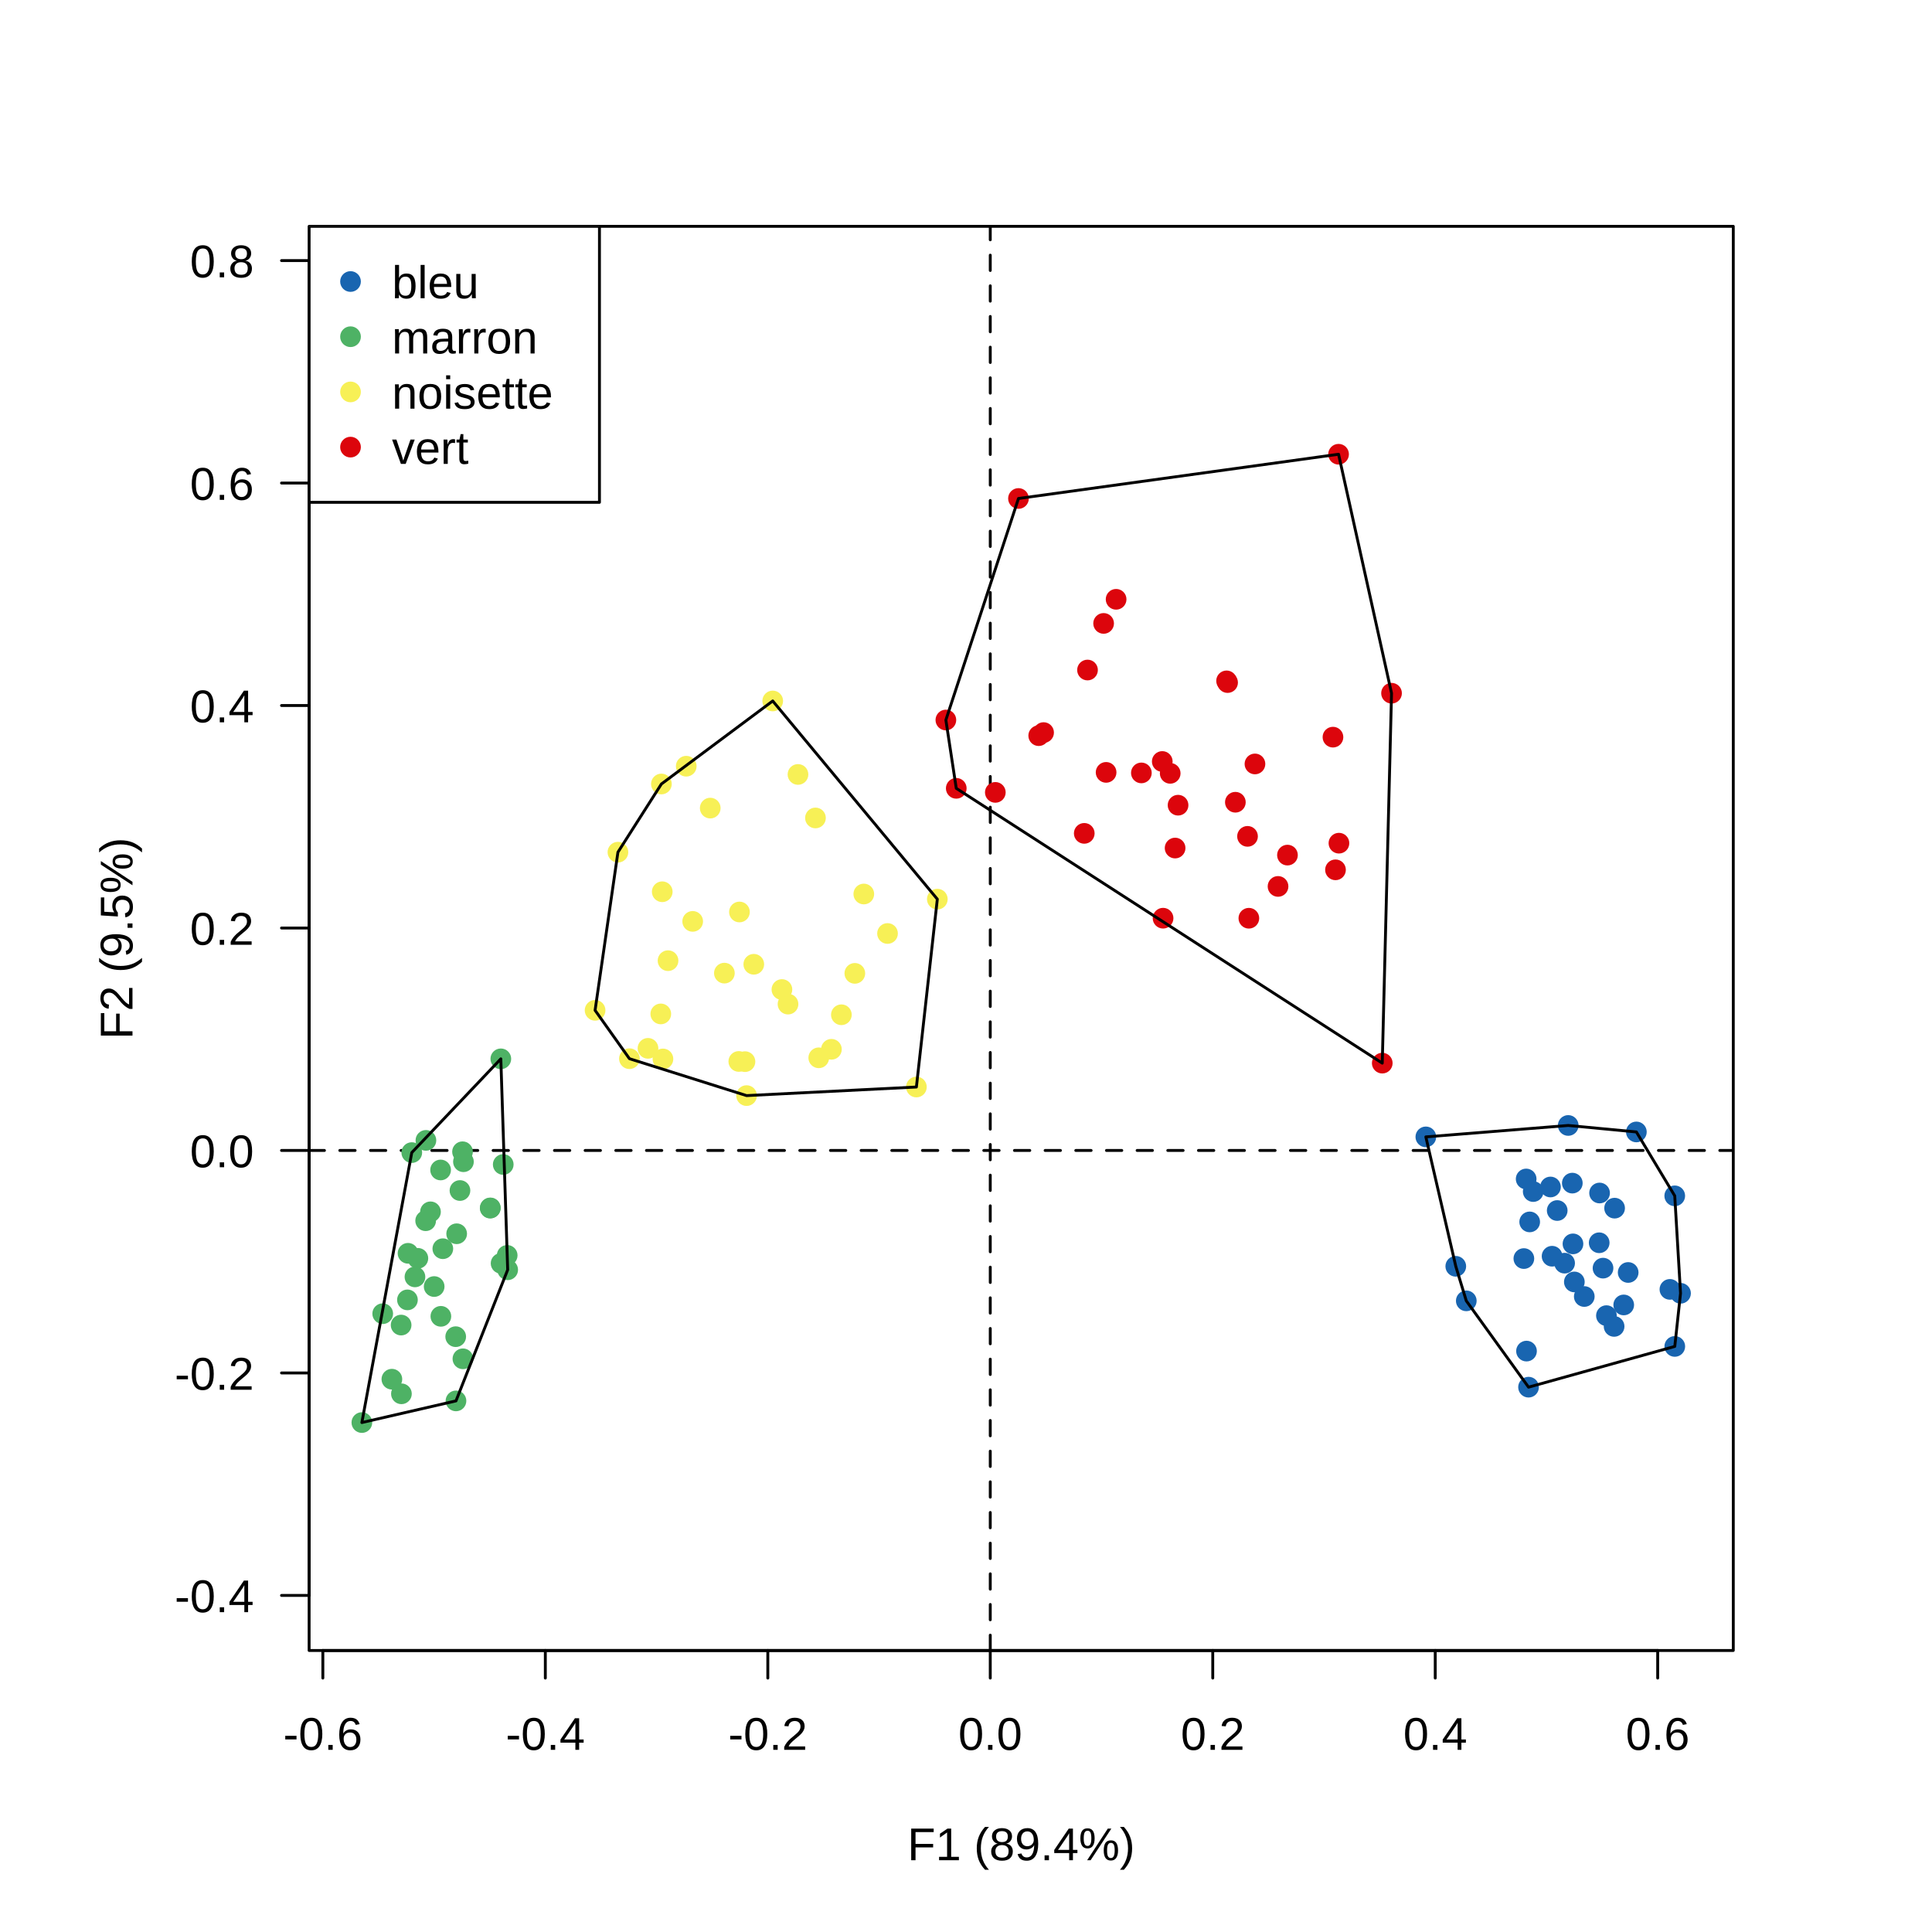
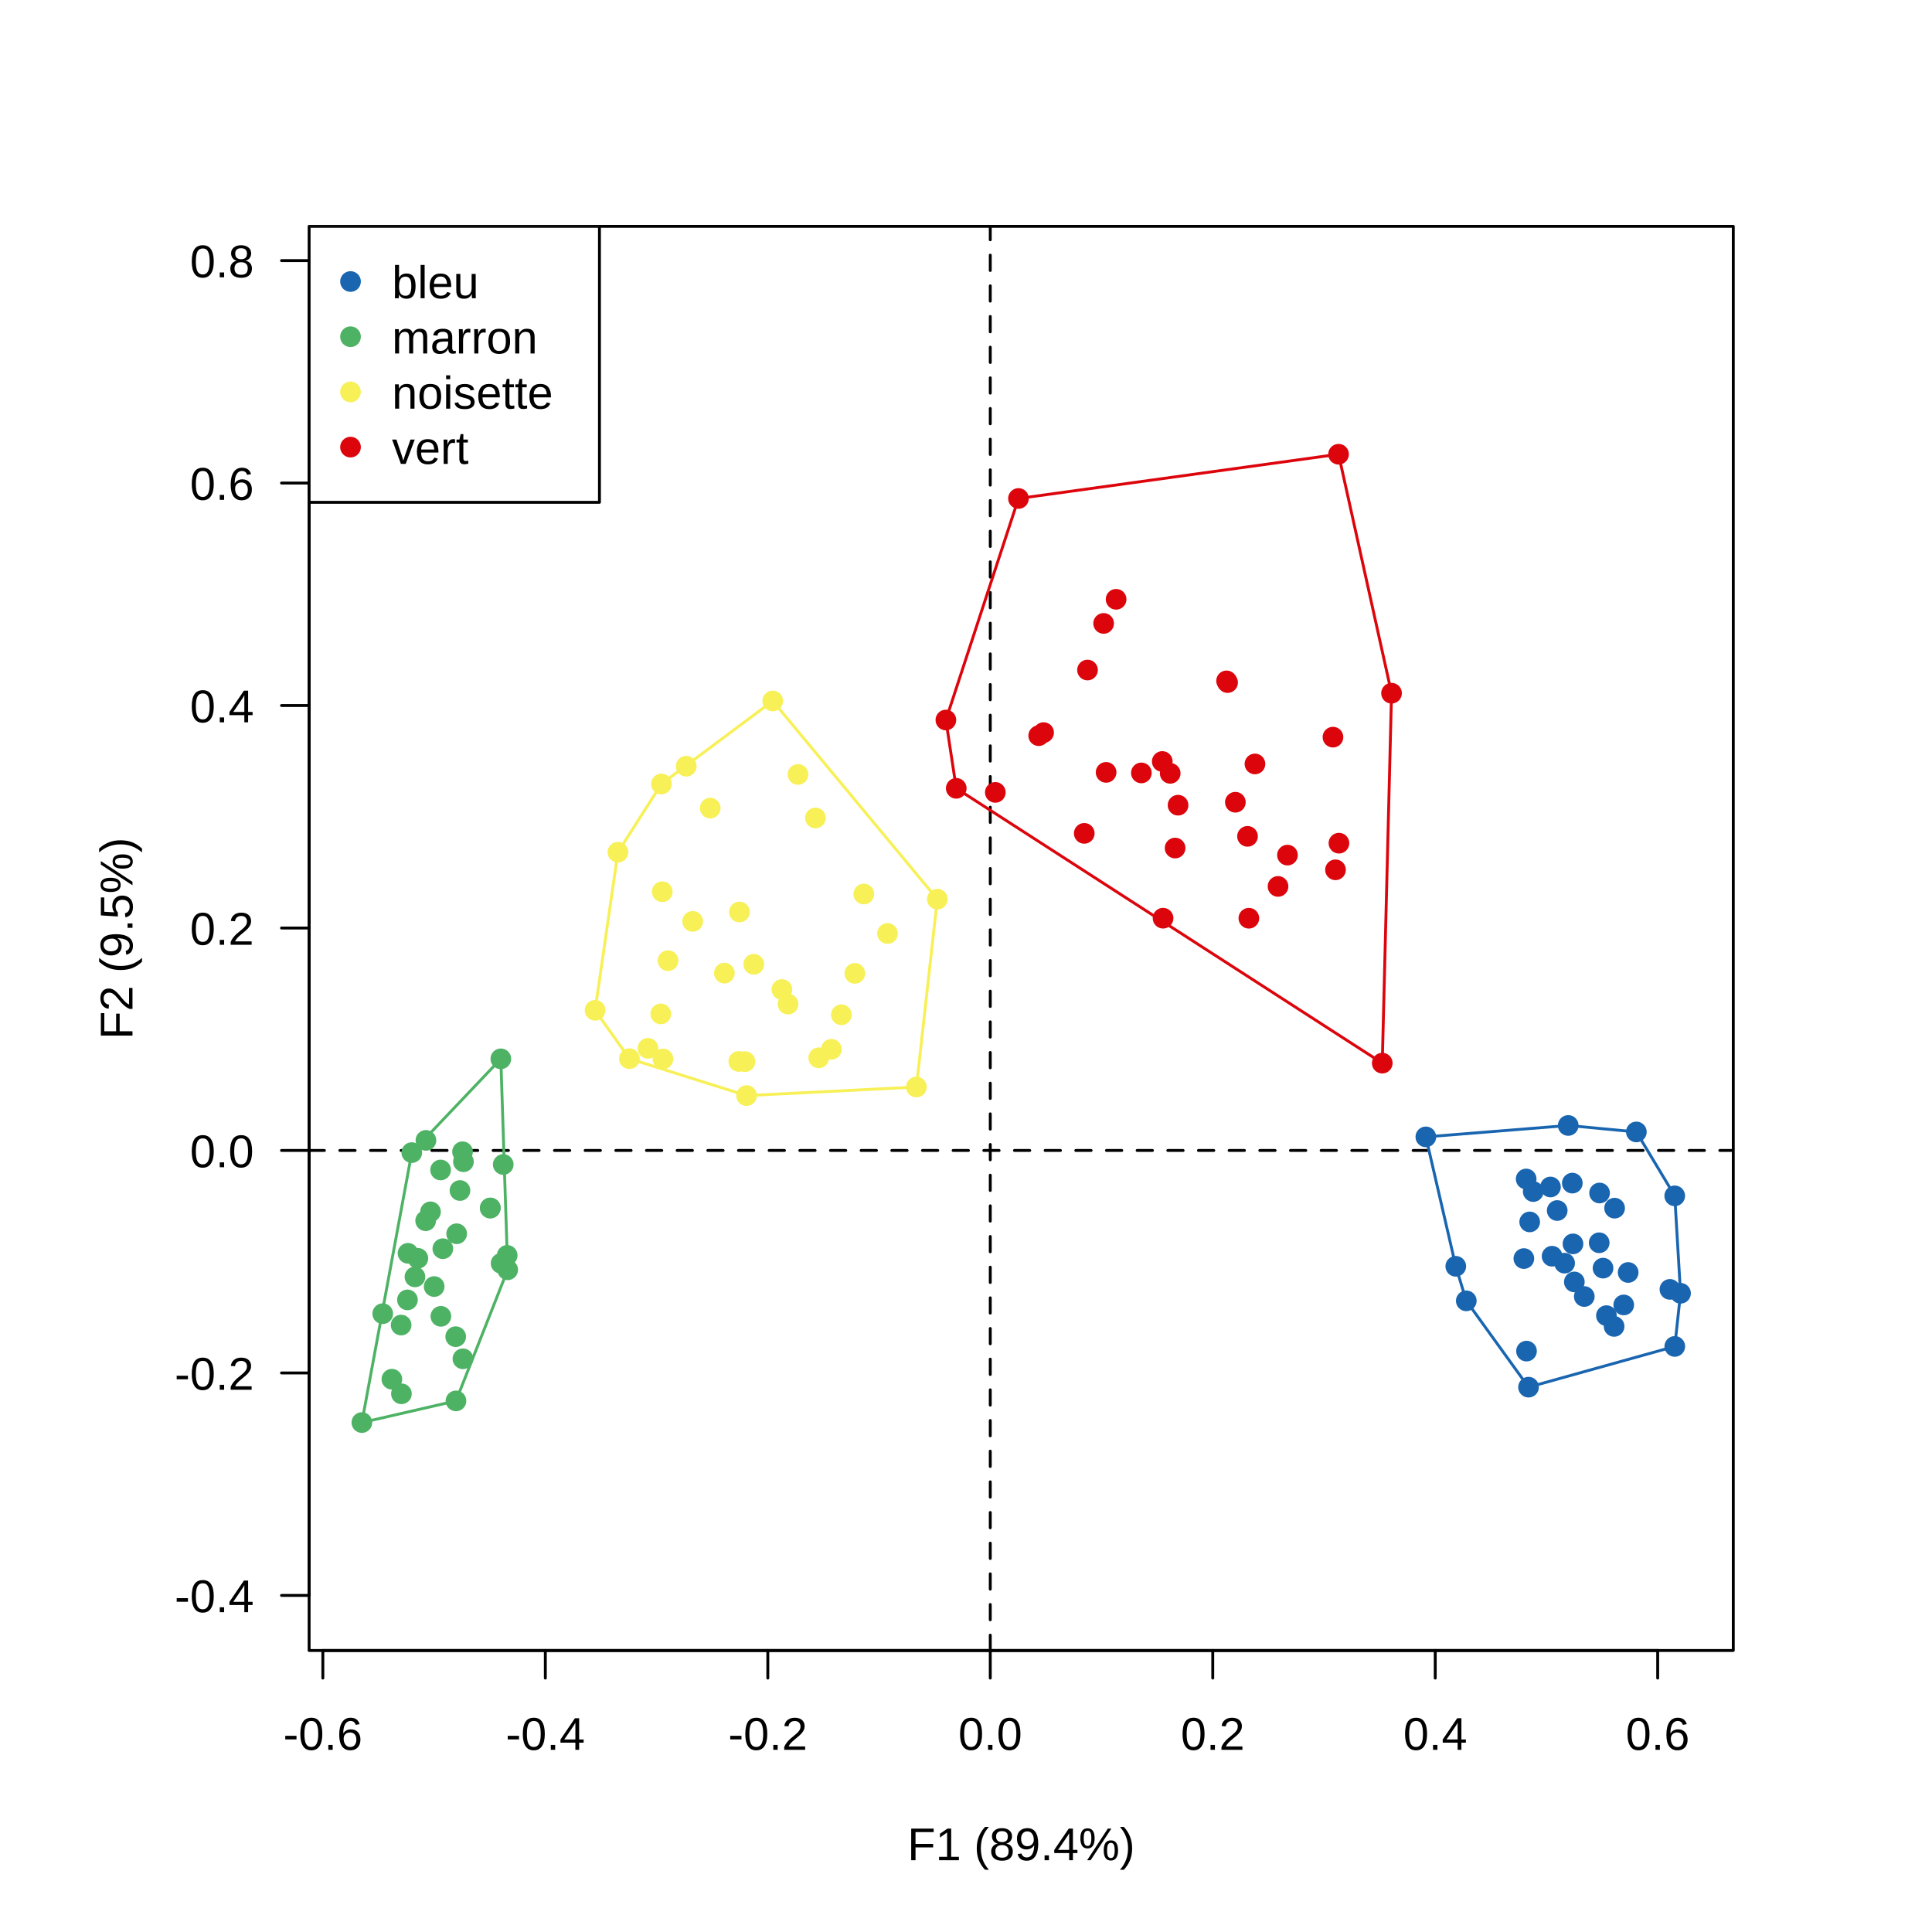
<svg xmlns="http://www.w3.org/2000/svg" class="svglite" width="504.00pt" height="504.00pt" viewBox="0 0 504.00 504.00">
  <defs>
    <style type="text/css">
    .svglite line, .svglite polyline, .svglite polygon, .svglite path, .svglite rect, .svglite circle {
      fill: none;
      stroke: #000000;
      stroke-linecap: round;
      stroke-linejoin: round;
      stroke-miterlimit: 10.00;
    }
    .svglite text {
      white-space: pre;
    }
  </style>
  </defs>
  <rect width="100%" height="100%" style="stroke: none; fill: #FFFFFF;" />
  <defs>
    <clipPath id="cpMC4wMHw1MDQuMDB8MC4wMHw1MDQuMDA=">
      <rect x="0.00" y="0.00" width="504.00" height="504.00" />
    </clipPath>
  </defs>
  <g clip-path="url(#cpMC4wMHw1MDQuMDB8MC4wMHw1MDQuMDA=)">
</g>
  <defs>
    <clipPath id="cpODAuNjR8NDUyLjE2fDU5LjA0fDQzMC41Ng==">
      <rect x="80.64" y="59.04" width="371.52" height="371.52" />
    </clipPath>
  </defs>
  <g clip-path="url(#cpODAuNjR8NDUyLjE2fDU5LjA0fDQzMC41Ng==)">
    <line x1="80.64" y1="300.12" x2="452.16" y2="300.12" style="stroke-width: 0.75; stroke-dasharray: 4.00,4.00;" />
    <line x1="258.33" y1="430.56" x2="258.33" y2="59.04" style="stroke-width: 0.75; stroke-dasharray: 4.00,4.00;" />
    <circle cx="115.52" cy="325.75" r="2.70" style="stroke-width: 0.75; stroke: none; fill: #4EB265;" />
    <circle cx="196.64" cy="251.55" r="2.70" style="stroke-width: 0.75; stroke: none; fill: #F7F056;" />
    <circle cx="305.27" cy="201.74" r="2.70" style="stroke-width: 0.75; stroke: none; fill: #DC050C;" />
    <circle cx="417.18" cy="324.20" r="2.70" style="stroke-width: 0.75; stroke: none; fill: #1965B0;" />
    <circle cx="118.95" cy="365.45" r="2.70" style="stroke-width: 0.75; stroke: none; fill: #4EB265;" />
    <circle cx="208.17" cy="202.03" r="2.70" style="stroke-width: 0.75; stroke: none; fill: #F7F056;" />
    <circle cx="307.32" cy="210.05" r="2.70" style="stroke-width: 0.75; stroke: none; fill: #DC050C;" />
    <circle cx="397.53" cy="328.32" r="2.70" style="stroke-width: 0.75; stroke: none; fill: #1965B0;" />
    <circle cx="114.94" cy="305.21" r="2.70" style="stroke-width: 0.75; stroke: none; fill: #4EB265;" />
    <circle cx="223.00" cy="253.92" r="2.70" style="stroke-width: 0.75; stroke: none; fill: #F7F056;" />
    <circle cx="348.39" cy="226.91" r="2.70" style="stroke-width: 0.75; stroke: none; fill: #DC050C;" />
    <circle cx="399.97" cy="310.84" r="2.70" style="stroke-width: 0.75; stroke: none; fill: #1965B0;" />
    <circle cx="132.44" cy="331.25" r="2.70" style="stroke-width: 0.75; stroke: none; fill: #4EB265;" />
    <circle cx="231.53" cy="243.52" r="2.70" style="stroke-width: 0.75; stroke: none; fill: #F7F056;" />
    <circle cx="363.01" cy="180.84" r="2.70" style="stroke-width: 0.75; stroke: none; fill: #DC050C;" />
    <circle cx="410.17" cy="308.64" r="2.70" style="stroke-width: 0.75; stroke: none; fill: #1965B0;" />
    <circle cx="119.99" cy="310.57" r="2.70" style="stroke-width: 0.75; stroke: none; fill: #4EB265;" />
    <circle cx="239.06" cy="283.57" r="2.70" style="stroke-width: 0.75; stroke: none; fill: #F7F056;" />
    <circle cx="360.59" cy="277.34" r="2.70" style="stroke-width: 0.75; stroke: none; fill: #DC050C;" />
    <circle cx="436.90" cy="351.24" r="2.70" style="stroke-width: 0.75; stroke: none; fill: #1965B0;" />
    <circle cx="111.04" cy="318.45" r="2.70" style="stroke-width: 0.75; stroke: none; fill: #4EB265;" />
    <circle cx="194.34" cy="276.95" r="2.70" style="stroke-width: 0.75; stroke: none; fill: #F7F056;" />
    <circle cx="259.65" cy="206.71" r="2.70" style="stroke-width: 0.75; stroke: none; fill: #DC050C;" />
    <circle cx="409.10" cy="293.60" r="2.70" style="stroke-width: 0.75; stroke: none; fill: #1965B0;" />
    <circle cx="112.30" cy="316.13" r="2.70" style="stroke-width: 0.75; stroke: none; fill: #4EB265;" />
    <circle cx="180.70" cy="240.36" r="2.70" style="stroke-width: 0.75; stroke: none; fill: #F7F056;" />
    <circle cx="297.75" cy="201.63" r="2.70" style="stroke-width: 0.75; stroke: none; fill: #DC050C;" />
    <circle cx="371.96" cy="296.58" r="2.70" style="stroke-width: 0.75; stroke: none; fill: #1965B0;" />
    <circle cx="130.72" cy="329.57" r="2.70" style="stroke-width: 0.75; stroke: none; fill: #4EB265;" />
    <circle cx="172.76" cy="232.63" r="2.70" style="stroke-width: 0.75; stroke: none; fill: #F7F056;" />
    <circle cx="291.16" cy="156.34" r="2.70" style="stroke-width: 0.75; stroke: none; fill: #DC050C;" />
    <circle cx="382.51" cy="339.35" r="2.70" style="stroke-width: 0.75; stroke: none; fill: #1965B0;" />
    <circle cx="118.88" cy="348.70" r="2.70" style="stroke-width: 0.75; stroke: none; fill: #4EB265;" />
    <circle cx="192.73" cy="276.90" r="2.70" style="stroke-width: 0.75; stroke: none; fill: #F7F056;" />
    <circle cx="288.55" cy="201.49" r="2.70" style="stroke-width: 0.75; stroke: none; fill: #DC050C;" />
    <circle cx="406.23" cy="315.79" r="2.70" style="stroke-width: 0.75; stroke: none; fill: #1965B0;" />
    <circle cx="111.11" cy="297.49" r="2.70" style="stroke-width: 0.75; stroke: none; fill: #4EB265;" />
    <circle cx="194.76" cy="285.81" r="2.70" style="stroke-width: 0.75; stroke: none; fill: #F7F056;" />
    <circle cx="335.86" cy="223.07" r="2.70" style="stroke-width: 0.75; stroke: none; fill: #DC050C;" />
    <circle cx="379.77" cy="330.34" r="2.70" style="stroke-width: 0.75; stroke: none; fill: #1965B0;" />
    <circle cx="99.84" cy="342.70" r="2.70" style="stroke-width: 0.75; stroke: none; fill: #4EB265;" />
    <circle cx="185.28" cy="210.81" r="2.70" style="stroke-width: 0.75; stroke: none; fill: #F7F056;" />
    <circle cx="303.41" cy="239.53" r="2.70" style="stroke-width: 0.75; stroke: none; fill: #DC050C;" />
    <circle cx="421.07" cy="346.02" r="2.70" style="stroke-width: 0.75; stroke: none; fill: #1965B0;" />
    <circle cx="130.65" cy="276.22" r="2.70" style="stroke-width: 0.75; stroke: none; fill: #4EB265;" />
    <circle cx="203.98" cy="258.14" r="2.70" style="stroke-width: 0.75; stroke: none; fill: #F7F056;" />
    <circle cx="272.24" cy="191.11" r="2.70" style="stroke-width: 0.75; stroke: none; fill: #DC050C;" />
    <circle cx="399.05" cy="318.76" r="2.70" style="stroke-width: 0.75; stroke: none; fill: #1965B0;" />
    <circle cx="120.66" cy="300.46" r="2.70" style="stroke-width: 0.75; stroke: none; fill: #4EB265;" />
    <circle cx="172.54" cy="204.52" r="2.70" style="stroke-width: 0.75; stroke: none; fill: #F7F056;" />
    <circle cx="246.75" cy="187.83" r="2.70" style="stroke-width: 0.75; stroke: none; fill: #DC050C;" />
    <circle cx="426.88" cy="295.29" r="2.70" style="stroke-width: 0.75; stroke: none; fill: #1965B0;" />
    <circle cx="120.76" cy="354.47" r="2.70" style="stroke-width: 0.75; stroke: none; fill: #4EB265;" />
    <circle cx="205.57" cy="261.94" r="2.70" style="stroke-width: 0.75; stroke: none; fill: #F7F056;" />
    <circle cx="347.73" cy="192.30" r="2.70" style="stroke-width: 0.75; stroke: none; fill: #DC050C;" />
    <circle cx="398.75" cy="361.87" r="2.70" style="stroke-width: 0.75; stroke: none; fill: #1965B0;" />
    <circle cx="132.31" cy="327.49" r="2.70" style="stroke-width: 0.75; stroke: none; fill: #4EB265;" />
    <circle cx="169.04" cy="273.48" r="2.70" style="stroke-width: 0.75; stroke: none; fill: #F7F056;" />
    <circle cx="303.20" cy="198.65" r="2.70" style="stroke-width: 0.75; stroke: none; fill: #DC050C;" />
    <circle cx="410.70" cy="334.42" r="2.70" style="stroke-width: 0.75; stroke: none; fill: #1965B0;" />
    <circle cx="131.28" cy="303.78" r="2.70" style="stroke-width: 0.75; stroke: none; fill: #4EB265;" />
    <circle cx="174.27" cy="250.61" r="2.70" style="stroke-width: 0.75; stroke: none; fill: #F7F056;" />
    <circle cx="265.69" cy="130.04" r="2.70" style="stroke-width: 0.75; stroke: none; fill: #DC050C;" />
    <circle cx="418.18" cy="330.82" r="2.70" style="stroke-width: 0.75; stroke: none; fill: #1965B0;" />
    <circle cx="102.23" cy="359.79" r="2.70" style="stroke-width: 0.75; stroke: none; fill: #4EB265;" />
    <circle cx="213.59" cy="275.95" r="2.70" style="stroke-width: 0.75; stroke: none; fill: #F7F056;" />
    <circle cx="325.79" cy="239.54" r="2.70" style="stroke-width: 0.75; stroke: none; fill: #DC050C;" />
    <circle cx="438.40" cy="337.38" r="2.70" style="stroke-width: 0.75; stroke: none; fill: #1965B0;" />
    <circle cx="127.92" cy="315.11" r="2.70" style="stroke-width: 0.75; stroke: none; fill: #4EB265;" />
    <circle cx="161.20" cy="222.31" r="2.70" style="stroke-width: 0.75; stroke: none; fill: #F7F056;" />
    <circle cx="322.27" cy="209.28" r="2.70" style="stroke-width: 0.75; stroke: none; fill: #DC050C;" />
    <circle cx="413.29" cy="338.22" r="2.70" style="stroke-width: 0.75; stroke: none; fill: #1965B0;" />
    <circle cx="108.25" cy="333.10" r="2.70" style="stroke-width: 0.75; stroke: none; fill: #4EB265;" />
    <circle cx="212.73" cy="213.38" r="2.70" style="stroke-width: 0.75; stroke: none; fill: #F7F056;" />
    <circle cx="349.29" cy="219.96" r="2.70" style="stroke-width: 0.75; stroke: none; fill: #DC050C;" />
    <circle cx="417.28" cy="311.22" r="2.70" style="stroke-width: 0.75; stroke: none; fill: #1965B0;" />
    <circle cx="109.01" cy="328.26" r="2.70" style="stroke-width: 0.75; stroke: none; fill: #4EB265;" />
    <circle cx="192.90" cy="237.91" r="2.70" style="stroke-width: 0.75; stroke: none; fill: #F7F056;" />
    <circle cx="287.90" cy="162.63" r="2.70" style="stroke-width: 0.75; stroke: none; fill: #DC050C;" />
    <circle cx="408.16" cy="329.52" r="2.70" style="stroke-width: 0.75; stroke: none; fill: #1965B0;" />
    <circle cx="119.13" cy="321.85" r="2.70" style="stroke-width: 0.75; stroke: none; fill: #4EB265;" />
    <circle cx="201.58" cy="182.86" r="2.70" style="stroke-width: 0.75; stroke: none; fill: #F7F056;" />
    <circle cx="349.19" cy="118.50" r="2.70" style="stroke-width: 0.75; stroke: none; fill: #DC050C;" />
    <circle cx="421.20" cy="315.17" r="2.70" style="stroke-width: 0.75; stroke: none; fill: #1965B0;" />
    <circle cx="120.90" cy="303.06" r="2.70" style="stroke-width: 0.75; stroke: none; fill: #4EB265;" />
    <circle cx="172.94" cy="276.25" r="2.70" style="stroke-width: 0.75; stroke: none; fill: #F7F056;" />
    <circle cx="320.24" cy="178.06" r="2.70" style="stroke-width: 0.75; stroke: none; fill: #DC050C;" />
    <circle cx="435.63" cy="336.36" r="2.70" style="stroke-width: 0.75; stroke: none; fill: #1965B0;" />
    <circle cx="127.88" cy="315.16" r="2.70" style="stroke-width: 0.75; stroke: none; fill: #4EB265;" />
    <circle cx="219.49" cy="264.72" r="2.70" style="stroke-width: 0.75; stroke: none; fill: #F7F056;" />
    <circle cx="319.98" cy="177.62" r="2.70" style="stroke-width: 0.75; stroke: none; fill: #DC050C;" />
    <circle cx="424.74" cy="331.95" r="2.70" style="stroke-width: 0.75; stroke: none; fill: #1965B0;" />
    <circle cx="104.64" cy="345.67" r="2.70" style="stroke-width: 0.75; stroke: none; fill: #4EB265;" />
    <circle cx="188.97" cy="253.86" r="2.70" style="stroke-width: 0.75; stroke: none; fill: #F7F056;" />
    <circle cx="270.97" cy="191.91" r="2.70" style="stroke-width: 0.75; stroke: none; fill: #DC050C;" />
    <circle cx="419.07" cy="343.21" r="2.70" style="stroke-width: 0.75; stroke: none; fill: #1965B0;" />
    <circle cx="115.01" cy="343.39" r="2.70" style="stroke-width: 0.75; stroke: none; fill: #4EB265;" />
    <circle cx="155.24" cy="263.56" r="2.70" style="stroke-width: 0.75; stroke: none; fill: #F7F056;" />
    <circle cx="306.55" cy="221.23" r="2.70" style="stroke-width: 0.75; stroke: none; fill: #DC050C;" />
    <circle cx="398.13" cy="307.56" r="2.70" style="stroke-width: 0.75; stroke: none; fill: #1965B0;" />
    <circle cx="106.44" cy="326.95" r="2.70" style="stroke-width: 0.75; stroke: none; fill: #4EB265;" />
    <circle cx="179.02" cy="199.88" r="2.70" style="stroke-width: 0.75; stroke: none; fill: #F7F056;" />
    <circle cx="325.44" cy="218.18" r="2.70" style="stroke-width: 0.75; stroke: none; fill: #DC050C;" />
    <circle cx="410.34" cy="324.49" r="2.70" style="stroke-width: 0.75; stroke: none; fill: #1965B0;" />
    <circle cx="106.29" cy="339.10" r="2.70" style="stroke-width: 0.75; stroke: none; fill: #4EB265;" />
    <circle cx="225.34" cy="233.22" r="2.70" style="stroke-width: 0.75; stroke: none; fill: #F7F056;" />
    <circle cx="282.85" cy="217.40" r="2.70" style="stroke-width: 0.75; stroke: none; fill: #DC050C;" />
    <circle cx="423.58" cy="340.42" r="2.70" style="stroke-width: 0.75; stroke: none; fill: #1965B0;" />
    <circle cx="104.72" cy="363.60" r="2.70" style="stroke-width: 0.75; stroke: none; fill: #4EB265;" />
    <circle cx="244.52" cy="234.56" r="2.70" style="stroke-width: 0.75; stroke: none; fill: #F7F056;" />
    <circle cx="333.40" cy="231.24" r="2.70" style="stroke-width: 0.75; stroke: none; fill: #DC050C;" />
    <circle cx="436.89" cy="311.96" r="2.70" style="stroke-width: 0.75; stroke: none; fill: #1965B0;" />
    <circle cx="113.26" cy="335.62" r="2.70" style="stroke-width: 0.75; stroke: none; fill: #4EB265;" />
    <circle cx="172.38" cy="264.50" r="2.70" style="stroke-width: 0.75; stroke: none; fill: #F7F056;" />
    <circle cx="327.38" cy="199.29" r="2.70" style="stroke-width: 0.75; stroke: none; fill: #DC050C;" />
    <circle cx="404.47" cy="309.65" r="2.70" style="stroke-width: 0.75; stroke: none; fill: #1965B0;" />
    <circle cx="94.40" cy="371.10" r="2.70" style="stroke-width: 0.75; stroke: none; fill: #4EB265;" />
    <circle cx="164.20" cy="276.18" r="2.70" style="stroke-width: 0.75; stroke: none; fill: #F7F056;" />
    <circle cx="283.70" cy="174.79" r="2.70" style="stroke-width: 0.75; stroke: none; fill: #DC050C;" />
    <circle cx="398.22" cy="352.46" r="2.70" style="stroke-width: 0.75; stroke: none; fill: #1965B0;" />
    <circle cx="107.42" cy="300.68" r="2.70" style="stroke-width: 0.75; stroke: none; fill: #4EB265;" />
    <circle cx="216.89" cy="273.73" r="2.70" style="stroke-width: 0.75; stroke: none; fill: #F7F056;" />
    <circle cx="249.46" cy="205.65" r="2.70" style="stroke-width: 0.75; stroke: none; fill: #DC050C;" />
    <circle cx="404.89" cy="327.71" r="2.70" style="stroke-width: 0.75; stroke: none; fill: #1965B0;" />
  </g>
  <g clip-path="url(#cpMC4wMHw1MDQuMDB8MC4wMHw1MDQuMDA=)">
    <line x1="84.22" y1="430.56" x2="432.44" y2="430.56" style="stroke-width: 0.75;" />
    <line x1="84.22" y1="430.56" x2="84.22" y2="437.76" style="stroke-width: 0.75;" />
    <line x1="142.26" y1="430.56" x2="142.26" y2="437.76" style="stroke-width: 0.75;" />
    <line x1="200.30" y1="430.56" x2="200.30" y2="437.76" style="stroke-width: 0.75;" />
    <line x1="258.33" y1="430.56" x2="258.33" y2="437.76" style="stroke-width: 0.75;" />
    <line x1="316.37" y1="430.56" x2="316.37" y2="437.76" style="stroke-width: 0.75;" />
    <line x1="374.41" y1="430.56" x2="374.41" y2="437.76" style="stroke-width: 0.75;" />
    <line x1="432.44" y1="430.56" x2="432.44" y2="437.76" style="stroke-width: 0.75;" />
    <text x="84.22" y="456.48" text-anchor="middle" style="font-size: 12.00px; font-family: &quot;Arial&quot;;" textLength="23.43px" lengthAdjust="spacingAndGlyphs">-0.6</text>
    <text x="142.26" y="456.48" text-anchor="middle" style="font-size: 12.00px; font-family: &quot;Arial&quot;;" textLength="23.43px" lengthAdjust="spacingAndGlyphs">-0.4</text>
    <text x="200.30" y="456.48" text-anchor="middle" style="font-size: 12.00px; font-family: &quot;Arial&quot;;" textLength="23.43px" lengthAdjust="spacingAndGlyphs">-0.2</text>
    <text x="258.33" y="456.48" text-anchor="middle" style="font-size: 12.00px; font-family: &quot;Arial&quot;;" textLength="19.09px" lengthAdjust="spacingAndGlyphs">0.0</text>
    <text x="316.37" y="456.48" text-anchor="middle" style="font-size: 12.00px; font-family: &quot;Arial&quot;;" textLength="19.09px" lengthAdjust="spacingAndGlyphs">0.2</text>
    <text x="374.41" y="456.48" text-anchor="middle" style="font-size: 12.00px; font-family: &quot;Arial&quot;;" textLength="19.09px" lengthAdjust="spacingAndGlyphs">0.4</text>
    <text x="432.44" y="456.48" text-anchor="middle" style="font-size: 12.00px; font-family: &quot;Arial&quot;;" textLength="19.09px" lengthAdjust="spacingAndGlyphs">0.6</text>
    <line x1="80.64" y1="416.20" x2="80.64" y2="67.98" style="stroke-width: 0.75;" />
    <line x1="80.64" y1="416.20" x2="73.44" y2="416.20" style="stroke-width: 0.75;" />
    <line x1="80.64" y1="358.16" x2="73.44" y2="358.16" style="stroke-width: 0.75;" />
    <line x1="80.64" y1="300.12" x2="73.44" y2="300.12" style="stroke-width: 0.75;" />
    <line x1="80.64" y1="242.09" x2="73.44" y2="242.09" style="stroke-width: 0.75;" />
    <line x1="80.64" y1="184.05" x2="73.44" y2="184.05" style="stroke-width: 0.75;" />
    <line x1="80.64" y1="126.01" x2="73.44" y2="126.01" style="stroke-width: 0.75;" />
    <line x1="80.64" y1="67.98" x2="73.44" y2="67.98" style="stroke-width: 0.75;" />
    <text x="66.24" y="420.57" text-anchor="end" style="font-size: 12.00px; font-family: &quot;Arial&quot;;" textLength="23.43px" lengthAdjust="spacingAndGlyphs">-0.4</text>
    <text x="66.24" y="362.54" text-anchor="end" style="font-size: 12.00px; font-family: &quot;Arial&quot;;" textLength="23.43px" lengthAdjust="spacingAndGlyphs">-0.2</text>
    <text x="66.24" y="304.50" text-anchor="end" style="font-size: 12.00px; font-family: &quot;Arial&quot;;" textLength="19.09px" lengthAdjust="spacingAndGlyphs">0.0</text>
    <text x="66.24" y="246.46" text-anchor="end" style="font-size: 12.00px; font-family: &quot;Arial&quot;;" textLength="19.09px" lengthAdjust="spacingAndGlyphs">0.2</text>
    <text x="66.24" y="188.43" text-anchor="end" style="font-size: 12.00px; font-family: &quot;Arial&quot;;" textLength="19.09px" lengthAdjust="spacingAndGlyphs">0.4</text>
    <text x="66.24" y="130.39" text-anchor="end" style="font-size: 12.00px; font-family: &quot;Arial&quot;;" textLength="19.09px" lengthAdjust="spacingAndGlyphs">0.6</text>
    <text x="66.24" y="72.35" text-anchor="end" style="font-size: 12.00px; font-family: &quot;Arial&quot;;" textLength="19.09px" lengthAdjust="spacingAndGlyphs">0.8</text>
    <polygon points="80.64,430.56 452.16,430.56 452.16,59.04 80.64,59.04 " style="stroke-width: 0.75;" />
    <text x="266.40" y="485.28" text-anchor="middle" style="font-size: 12.00px; font-family: &quot;Arial&quot;;" textLength="65.86px" lengthAdjust="spacingAndGlyphs">F1 (89.4%)</text>
    <text transform="translate(34.56,244.80) rotate(-90)" text-anchor="middle" style="font-size: 12.00px; font-family: &quot;Arial&quot;;" textLength="58.22px" lengthAdjust="spacingAndGlyphs">F2 (9.5%)</text>
  </g>
  <g clip-path="url(#cpODAuNjR8NDUyLjE2fDU5LjA0fDQzMC41Ng==)">
    <rect x="80.64" y="59.04" width="75.74" height="72.00" style="stroke-width: 0.75; fill: #FFFFFF;" />
    <circle cx="91.44" cy="73.44" r="2.70" style="stroke-width: 0.75; stroke: none; fill: #1965B0;" />
    <circle cx="91.44" cy="87.84" r="2.70" style="stroke-width: 0.75; stroke: none; fill: #4EB265;" />
    <circle cx="91.44" cy="102.24" r="2.70" style="stroke-width: 0.75; stroke: none; fill: #F7F056;" />
    <circle cx="91.44" cy="116.64" r="2.70" style="stroke-width: 0.75; stroke: none; fill: #DC050C;" />
    <text x="102.24" y="77.81" style="font-size: 12.00px; font-family: &quot;Arial&quot;;" textLength="25.95px" lengthAdjust="spacingAndGlyphs">bleu</text>
    <text x="102.24" y="92.21" style="font-size: 12.00px; font-family: &quot;Arial&quot;;" textLength="43.39px" lengthAdjust="spacingAndGlyphs">marron</text>
    <text x="102.24" y="106.61" style="font-size: 12.00px; font-family: &quot;Arial&quot;;" textLength="48.74px" lengthAdjust="spacingAndGlyphs">noisette</text>
    <text x="102.24" y="121.01" style="font-size: 12.00px; font-family: &quot;Arial&quot;;" textLength="24.13px" lengthAdjust="spacingAndGlyphs">vert</text>
-     <polygon points="438.40,337.38 436.90,351.24 398.75,361.87 382.51,339.35 379.77,330.34 371.96,296.58 409.10,293.60 426.88,295.29 436.89,311.96 438.40,337.38 " style="stroke-width: 0.75;" />
-     <polygon points="132.44,331.25 118.95,365.45 94.40,371.10 107.42,300.68 130.65,276.22 132.44,331.25 " style="stroke-width: 0.75;" />
-     <polygon points="239.06,283.57 194.76,285.81 164.20,276.18 155.24,263.56 161.20,222.31 172.54,204.52 201.58,182.86 244.52,234.56 239.06,283.57 " style="stroke-width: 0.75;" />
-     <polygon points="360.59,277.34 249.46,205.65 246.75,187.83 265.69,130.04 349.19,118.50 363.01,180.84 360.59,277.34 " style="stroke-width: 0.75;" />
+     <polygon points="438.40,337.38 436.90,351.24 398.75,361.87 382.51,339.35 379.77,330.34 371.96,296.58 409.10,293.60 426.88,295.29 436.89,311.96 438.40,337.38 " style="stroke-width: 0.75; stroke: #1965B0;" />
+     <polygon points="132.44,331.25 118.95,365.45 94.40,371.10 107.42,300.68 130.65,276.22 132.44,331.25 " style="stroke-width: 0.75; stroke: #4EB265;" />
+     <polygon points="239.06,283.57 194.76,285.81 164.20,276.18 155.24,263.56 161.20,222.31 172.54,204.52 201.58,182.86 244.52,234.56 239.06,283.57 " style="stroke-width: 0.75; stroke: #F7F056;" />
+     <polygon points="360.59,277.34 249.46,205.65 246.75,187.83 265.69,130.04 349.19,118.50 363.01,180.84 360.59,277.34 " style="stroke-width: 0.75; stroke: #DC050C;" />
  </g>
</svg>
